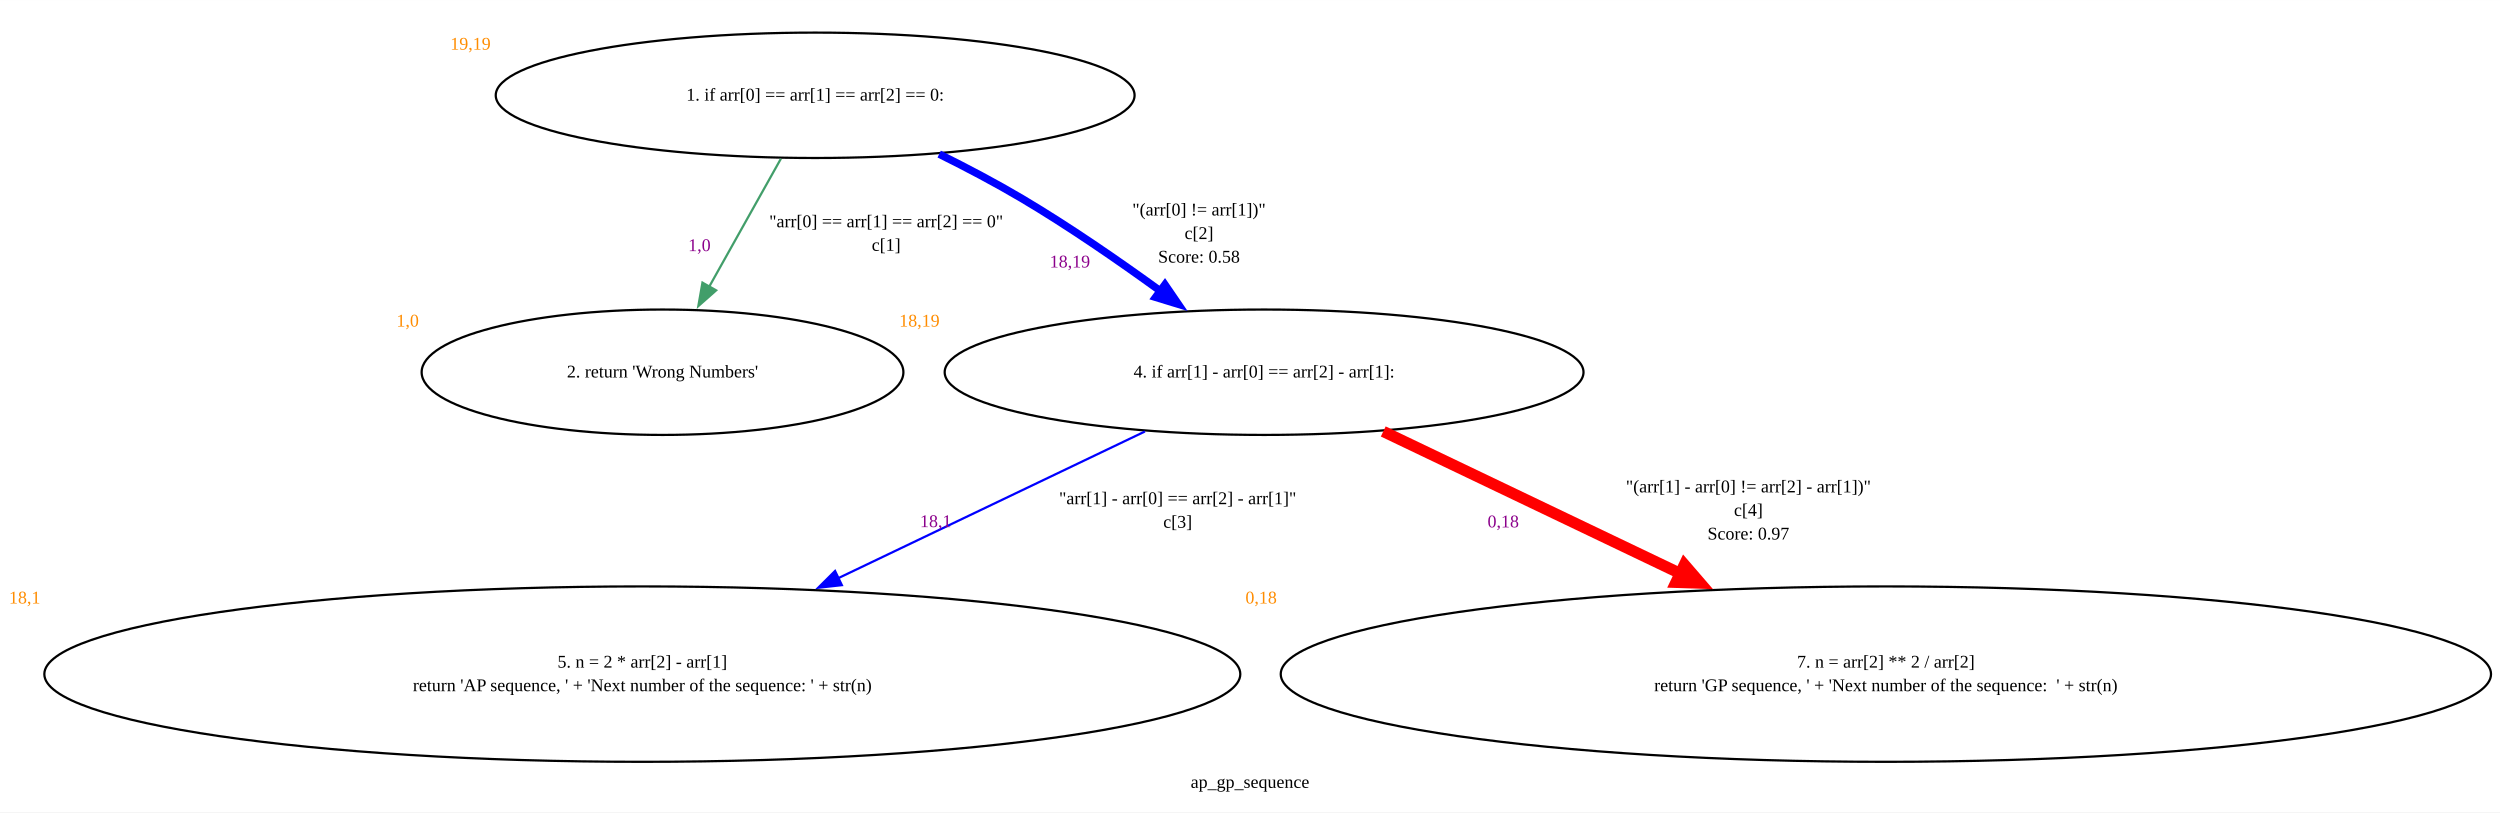
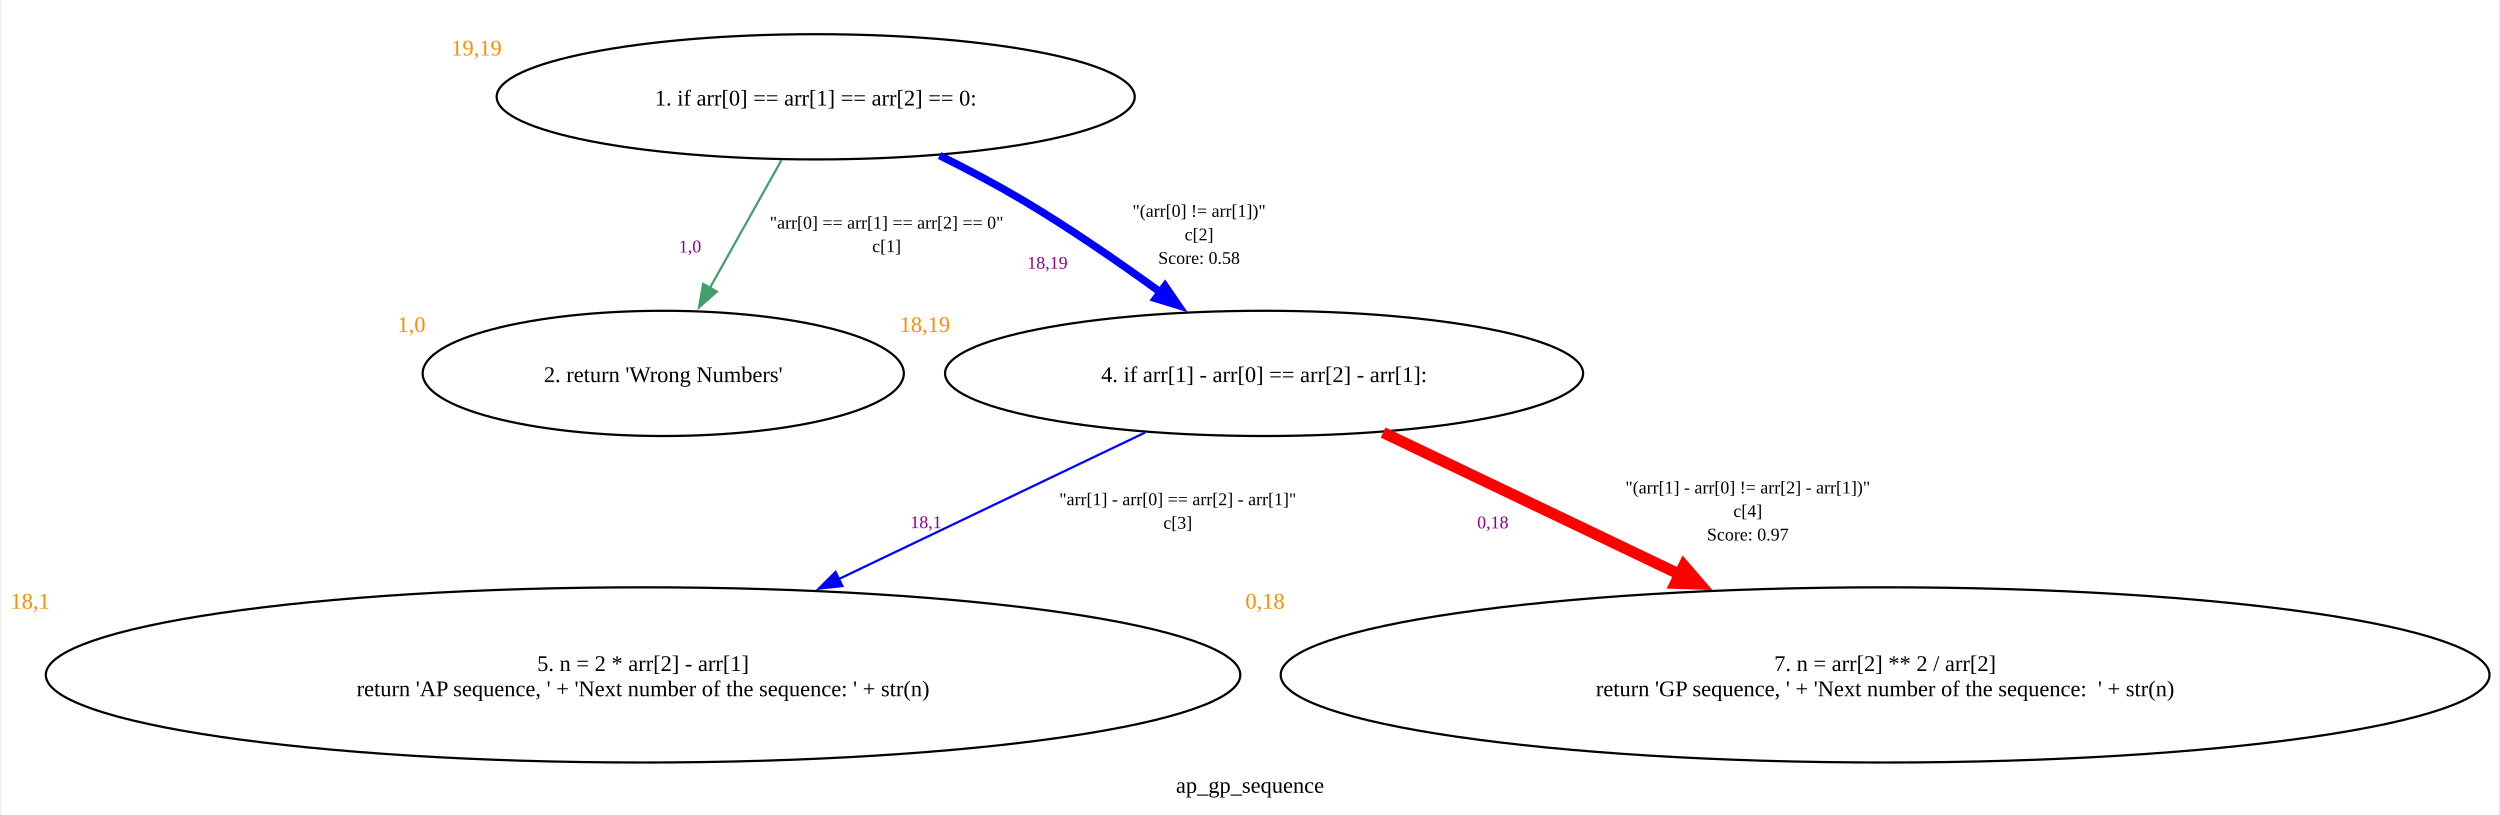
- <svg xmlns="http://www.w3.org/2000/svg" width="1114pt" height="362pt" viewBox="0.00 0.00 1113.74 361.86">
-   <g id="graph0" class="graph" transform="scale(1 1) rotate(0) translate(4 357.86)">
-     <polygon fill="white" stroke="none" points="-4,4 -4,-357.86 1109.74,-357.86 1109.74,4 -4,4" />
-     <text text-anchor="middle" x="552.87" y="-6.9" font-family="Times New Roman,serif" font-size="8.00">ap_gp_sequence</text>
+ <svg xmlns="http://www.w3.org/2000/svg" width="1114pt" height="363pt" viewBox="0.00 0.00 1113.74 363.36">
+   <g id="graph0" class="graph" transform="scale(1 1) rotate(0) translate(4 359.36)">
+     <polygon fill="white" stroke="none" points="-4,4 -4,-359.36 1109.74,-359.36 1109.74,4 -4,4" />
+     <text text-anchor="middle" x="552.87" y="-5.75" font-family="Times New Roman,serif" font-size="10.00">ap_gp_sequence</text>
    <g id="node1" class="node">
-       <ellipse fill="none" stroke="black" cx="359.15" cy="-315.43" rx="142.3" ry="27.93" />
-       <text text-anchor="middle" x="359.15" y="-313.08" font-family="Times New Roman,serif" font-size="8.00">1. if arr[0] == arr[1] == arr[2] == 0:</text>
-       <text text-anchor="start" x="196.6" y="-335.76" font-family="Times New Roman,serif" font-size="8.00" fill="darkorange">19,19</text>
+       <ellipse fill="none" stroke="black" cx="359.15" cy="-316.18" rx="142.3" ry="27.93" />
+       <text text-anchor="middle" x="359.15" y="-312.3" font-family="Times New Roman,serif" font-size="10.00">1. if arr[0] == arr[1] == arr[2] == 0:</text>
+       <text text-anchor="start" x="196.6" y="-334.61" font-family="Times New Roman,serif" font-size="10.00" fill="darkorange">19,19</text>
    </g>
    <g id="node2" class="node">
-       <ellipse fill="none" stroke="black" cx="291.15" cy="-192.06" rx="107.31" ry="27.93" />
-       <text text-anchor="middle" x="291.15" y="-189.72" font-family="Times New Roman,serif" font-size="8.00">2. return 'Wrong Numbers'</text>
-       <text text-anchor="start" x="172.6" y="-212.4" font-family="Times New Roman,serif" font-size="8.00" fill="darkorange">1,0</text>
+       <ellipse fill="none" stroke="black" cx="291.15" cy="-192.81" rx="107.31" ry="27.93" />
+       <text text-anchor="middle" x="291.15" y="-188.94" font-family="Times New Roman,serif" font-size="10.00">2. return 'Wrong Numbers'</text>
+       <text text-anchor="start" x="172.6" y="-211.25" font-family="Times New Roman,serif" font-size="10.00" fill="darkorange">1,0</text>
    </g>
    <g id="edge1" class="edge">
-       <path fill="none" stroke="#429e6a" d="M343.89,-287.19C334.44,-270.33 322.19,-248.45 311.87,-230.03" />
-       <polygon fill="#429e6a" stroke="#429e6a" points="315.04,-228.54 307.1,-221.53 308.94,-231.97 315.04,-228.54" />
-       <text text-anchor="middle" x="390.78" y="-256.65" font-family="Times New Roman,serif" font-size="8.00">"arr[0] == arr[1] == arr[2] == 0"</text>
-       <text text-anchor="middle" x="390.78" y="-246.15" font-family="Times New Roman,serif" font-size="8.00">c[1]</text>
-       <text text-anchor="start" x="302.59" y="-246.02" font-family="Times New Roman,serif" font-size="8.00" fill="darkmagenta">  1,0   </text>
+       <path fill="none" stroke="#429e6a" d="M343.89,-287.94C334.44,-271.08 322.19,-249.2 311.87,-230.78" />
+       <polygon fill="#429e6a" stroke="#429e6a" points="315.04,-229.29 307.1,-222.28 308.94,-232.72 315.04,-229.29" />
+       <text text-anchor="middle" x="390.78" y="-257.4" font-family="Times New Roman,serif" font-size="8.00">"arr[0] == arr[1] == arr[2] == 0"</text>
+       <text text-anchor="middle" x="390.78" y="-246.9" font-family="Times New Roman,serif" font-size="8.00">c[1]</text>
+       <text text-anchor="start" x="298.09" y="-246.77" font-family="Times New Roman,serif" font-size="8.00" fill="darkmagenta">     1,0  </text>
    </g>
    <g id="node3" class="node">
-       <ellipse fill="none" stroke="black" cx="559.15" cy="-192.06" rx="142.3" ry="27.93" />
-       <text text-anchor="middle" x="559.15" y="-189.72" font-family="Times New Roman,serif" font-size="8.00">4. if arr[1] - arr[0] == arr[2] - arr[1]:</text>
-       <text text-anchor="start" x="396.6" y="-212.4" font-family="Times New Roman,serif" font-size="8.00" fill="darkorange">18,19</text>
+       <ellipse fill="none" stroke="black" cx="559.15" cy="-192.81" rx="142.3" ry="27.93" />
+       <text text-anchor="middle" x="559.15" y="-188.94" font-family="Times New Roman,serif" font-size="10.00">4. if arr[1] - arr[0] == arr[2] - arr[1]:</text>
+       <text text-anchor="start" x="396.6" y="-211.25" font-family="Times New Roman,serif" font-size="10.00" fill="darkorange">18,19</text>
    </g>
    <g id="edge2" class="edge">
-       <path fill="none" stroke="blue" stroke-width="3.39" d="M414.41,-289.24C426.7,-283.14 439.53,-276.38 451.15,-269.5 472.13,-257.06 494.27,-241.8 513.01,-228.2" />
-       <polygon fill="blue" stroke="blue" stroke-width="3.39" points="514.97,-231.1 520.95,-222.36 510.82,-225.46 514.97,-231.1" />
-       <text text-anchor="middle" x="530.15" y="-261.9" font-family="Times New Roman,serif" font-size="8.00">"(arr[0] != arr[1])"</text>
-       <text text-anchor="middle" x="530.15" y="-251.4" font-family="Times New Roman,serif" font-size="8.00">c[2]</text>
-       <text text-anchor="middle" x="530.15" y="-240.9" font-family="Times New Roman,serif" font-size="8.00">Score: 0.58</text>
-       <text text-anchor="start" x="463.64" y="-238.73" font-family="Times New Roman,serif" font-size="8.00" fill="darkmagenta">  18,19   </text>
+       <path fill="none" stroke="blue" stroke-width="3.39" d="M414.41,-289.99C426.7,-283.89 439.53,-277.13 451.15,-270.25 472.13,-257.81 494.27,-242.55 513.01,-228.95" />
+       <polygon fill="blue" stroke="blue" stroke-width="3.39" points="514.97,-231.85 520.95,-223.11 510.82,-226.21 514.97,-231.85" />
+       <text text-anchor="middle" x="530.15" y="-262.65" font-family="Times New Roman,serif" font-size="8.00">"(arr[0] != arr[1])"</text>
+       <text text-anchor="middle" x="530.15" y="-252.15" font-family="Times New Roman,serif" font-size="8.00">c[2]</text>
+       <text text-anchor="middle" x="530.15" y="-241.65" font-family="Times New Roman,serif" font-size="8.00">  Score: 0.58</text>
+       <text text-anchor="start" x="453.52" y="-239.48" font-family="Times New Roman,serif" font-size="8.00" fill="darkmagenta">     18,19  </text>
    </g>
    <g id="node4" class="node">
-       <ellipse fill="none" stroke="black" cx="282.15" cy="-57.57" rx="266.4" ry="39.07" />
-       <text text-anchor="middle" x="282.15" y="-60.47" font-family="Times New Roman,serif" font-size="8.00">5. n = 2 * arr[2] - arr[1]</text>
-       <text text-anchor="middle" x="282.15" y="-49.97" font-family="Times New Roman,serif" font-size="8.00">return 'AP sequence, ' + 'Next number of the sequence: ' + str(n)</text>
-       <text text-anchor="start" x="0" y="-89.03" font-family="Times New Roman,serif" font-size="8.00" fill="darkorange">18,1</text>
+       <ellipse fill="none" stroke="black" cx="282.15" cy="-58.32" rx="266.4" ry="39.07" />
+       <text text-anchor="middle" x="282.15" y="-60.07" font-family="Times New Roman,serif" font-size="10.00">5. n = 2 * arr[2] - arr[1]</text>
+       <text text-anchor="middle" x="282.15" y="-48.82" font-family="Times New Roman,serif" font-size="10.00">return 'AP sequence, ' + 'Next number of the sequence: ' + str(n)</text>
+       <text text-anchor="start" x="0" y="-87.88" font-family="Times New Roman,serif" font-size="10.00" fill="darkorange">18,1</text>
    </g>
    <g id="edge3" class="edge">
-       <path fill="none" stroke="blue" d="M506.07,-165.67C467.45,-147.2 414.29,-121.77 369.46,-100.33" />
-       <polygon fill="blue" stroke="blue" points="371.04,-97.21 360.51,-96.05 368.02,-103.52 371.04,-97.21" />
-       <text text-anchor="middle" x="520.65" y="-133.28" font-family="Times New Roman,serif" font-size="8.00">"arr[1] - arr[0] == arr[2] - arr[1]"</text>
-       <text text-anchor="middle" x="520.65" y="-122.78" font-family="Times New Roman,serif" font-size="8.00">c[3]</text>
-       <text text-anchor="start" x="405.85" y="-123.05" font-family="Times New Roman,serif" font-size="8.00" fill="darkmagenta">  18,1   </text>
+       <path fill="none" stroke="blue" d="M506.07,-166.42C467.45,-147.95 414.29,-122.52 369.46,-101.08" />
+       <polygon fill="blue" stroke="blue" points="371.04,-97.96 360.51,-96.8 368.02,-104.27 371.04,-97.96" />
+       <text text-anchor="middle" x="520.65" y="-134.03" font-family="Times New Roman,serif" font-size="8.00">"arr[1] - arr[0] == arr[2] - arr[1]"</text>
+       <text text-anchor="middle" x="520.65" y="-123.53" font-family="Times New Roman,serif" font-size="8.00">c[3]</text>
+       <text text-anchor="start" x="401.35" y="-123.8" font-family="Times New Roman,serif" font-size="8.00" fill="darkmagenta">     18,1  </text>
    </g>
    <g id="node5" class="node">
-       <ellipse fill="none" stroke="black" cx="836.15" cy="-57.57" rx="269.59" ry="39.07" />
-       <text text-anchor="middle" x="836.15" y="-60.47" font-family="Times New Roman,serif" font-size="8.00">7. n = arr[2] ** 2 / arr[2]</text>
-       <text text-anchor="middle" x="836.15" y="-49.97" font-family="Times New Roman,serif" font-size="8.00">return 'GP sequence, ' + 'Next number of the sequence:  ' + str(n)</text>
-       <text text-anchor="start" x="550.82" y="-89.03" font-family="Times New Roman,serif" font-size="8.00" fill="darkorange">0,18</text>
+       <ellipse fill="none" stroke="black" cx="836.15" cy="-58.32" rx="269.59" ry="39.07" />
+       <text text-anchor="middle" x="836.15" y="-60.07" font-family="Times New Roman,serif" font-size="10.00">7. n = arr[2] ** 2 / arr[2]</text>
+       <text text-anchor="middle" x="836.15" y="-48.82" font-family="Times New Roman,serif" font-size="10.00">return 'GP sequence, ' + 'Next number of the sequence:  ' + str(n)</text>
+       <text text-anchor="start" x="550.82" y="-87.88" font-family="Times New Roman,serif" font-size="10.00" fill="darkorange">0,18</text>
    </g>
    <g id="edge4" class="edge">
-       <path fill="none" stroke="red" stroke-width="5" d="M612.23,-165.67C649.64,-147.78 700.67,-123.37 744.58,-102.37" />
-       <polygon fill="red" stroke="red" stroke-width="5" points="746.4,-106.35 753.53,-98.09 742.63,-98.45 746.4,-106.35" />
-       <text text-anchor="middle" x="774.9" y="-138.53" font-family="Times New Roman,serif" font-size="8.00">"(arr[1] - arr[0] != arr[2] - arr[1])"</text>
-       <text text-anchor="middle" x="774.9" y="-128.03" font-family="Times New Roman,serif" font-size="8.00">c[4]</text>
-       <text text-anchor="middle" x="774.9" y="-117.53" font-family="Times New Roman,serif" font-size="8.00">Score: 0.97</text>
-       <text text-anchor="start" x="658.68" y="-122.94" font-family="Times New Roman,serif" font-size="8.00" fill="darkmagenta">  0,18   </text>
+       <path fill="none" stroke="red" stroke-width="5" d="M612.23,-166.42C649.64,-148.53 700.67,-124.12 744.58,-103.12" />
+       <polygon fill="red" stroke="red" stroke-width="5" points="746.4,-107.1 753.53,-98.84 742.63,-99.2 746.4,-107.1" />
+       <text text-anchor="middle" x="774.9" y="-139.28" font-family="Times New Roman,serif" font-size="8.00">"(arr[1] - arr[0] != arr[2] - arr[1])"</text>
+       <text text-anchor="middle" x="774.9" y="-128.78" font-family="Times New Roman,serif" font-size="8.00">c[4]</text>
+       <text text-anchor="middle" x="774.9" y="-118.28" font-family="Times New Roman,serif" font-size="8.00">  Score: 0.97</text>
+       <text text-anchor="start" x="654.18" y="-123.69" font-family="Times New Roman,serif" font-size="8.00" fill="darkmagenta">     0,18  </text>
    </g>
  </g>
</svg>
